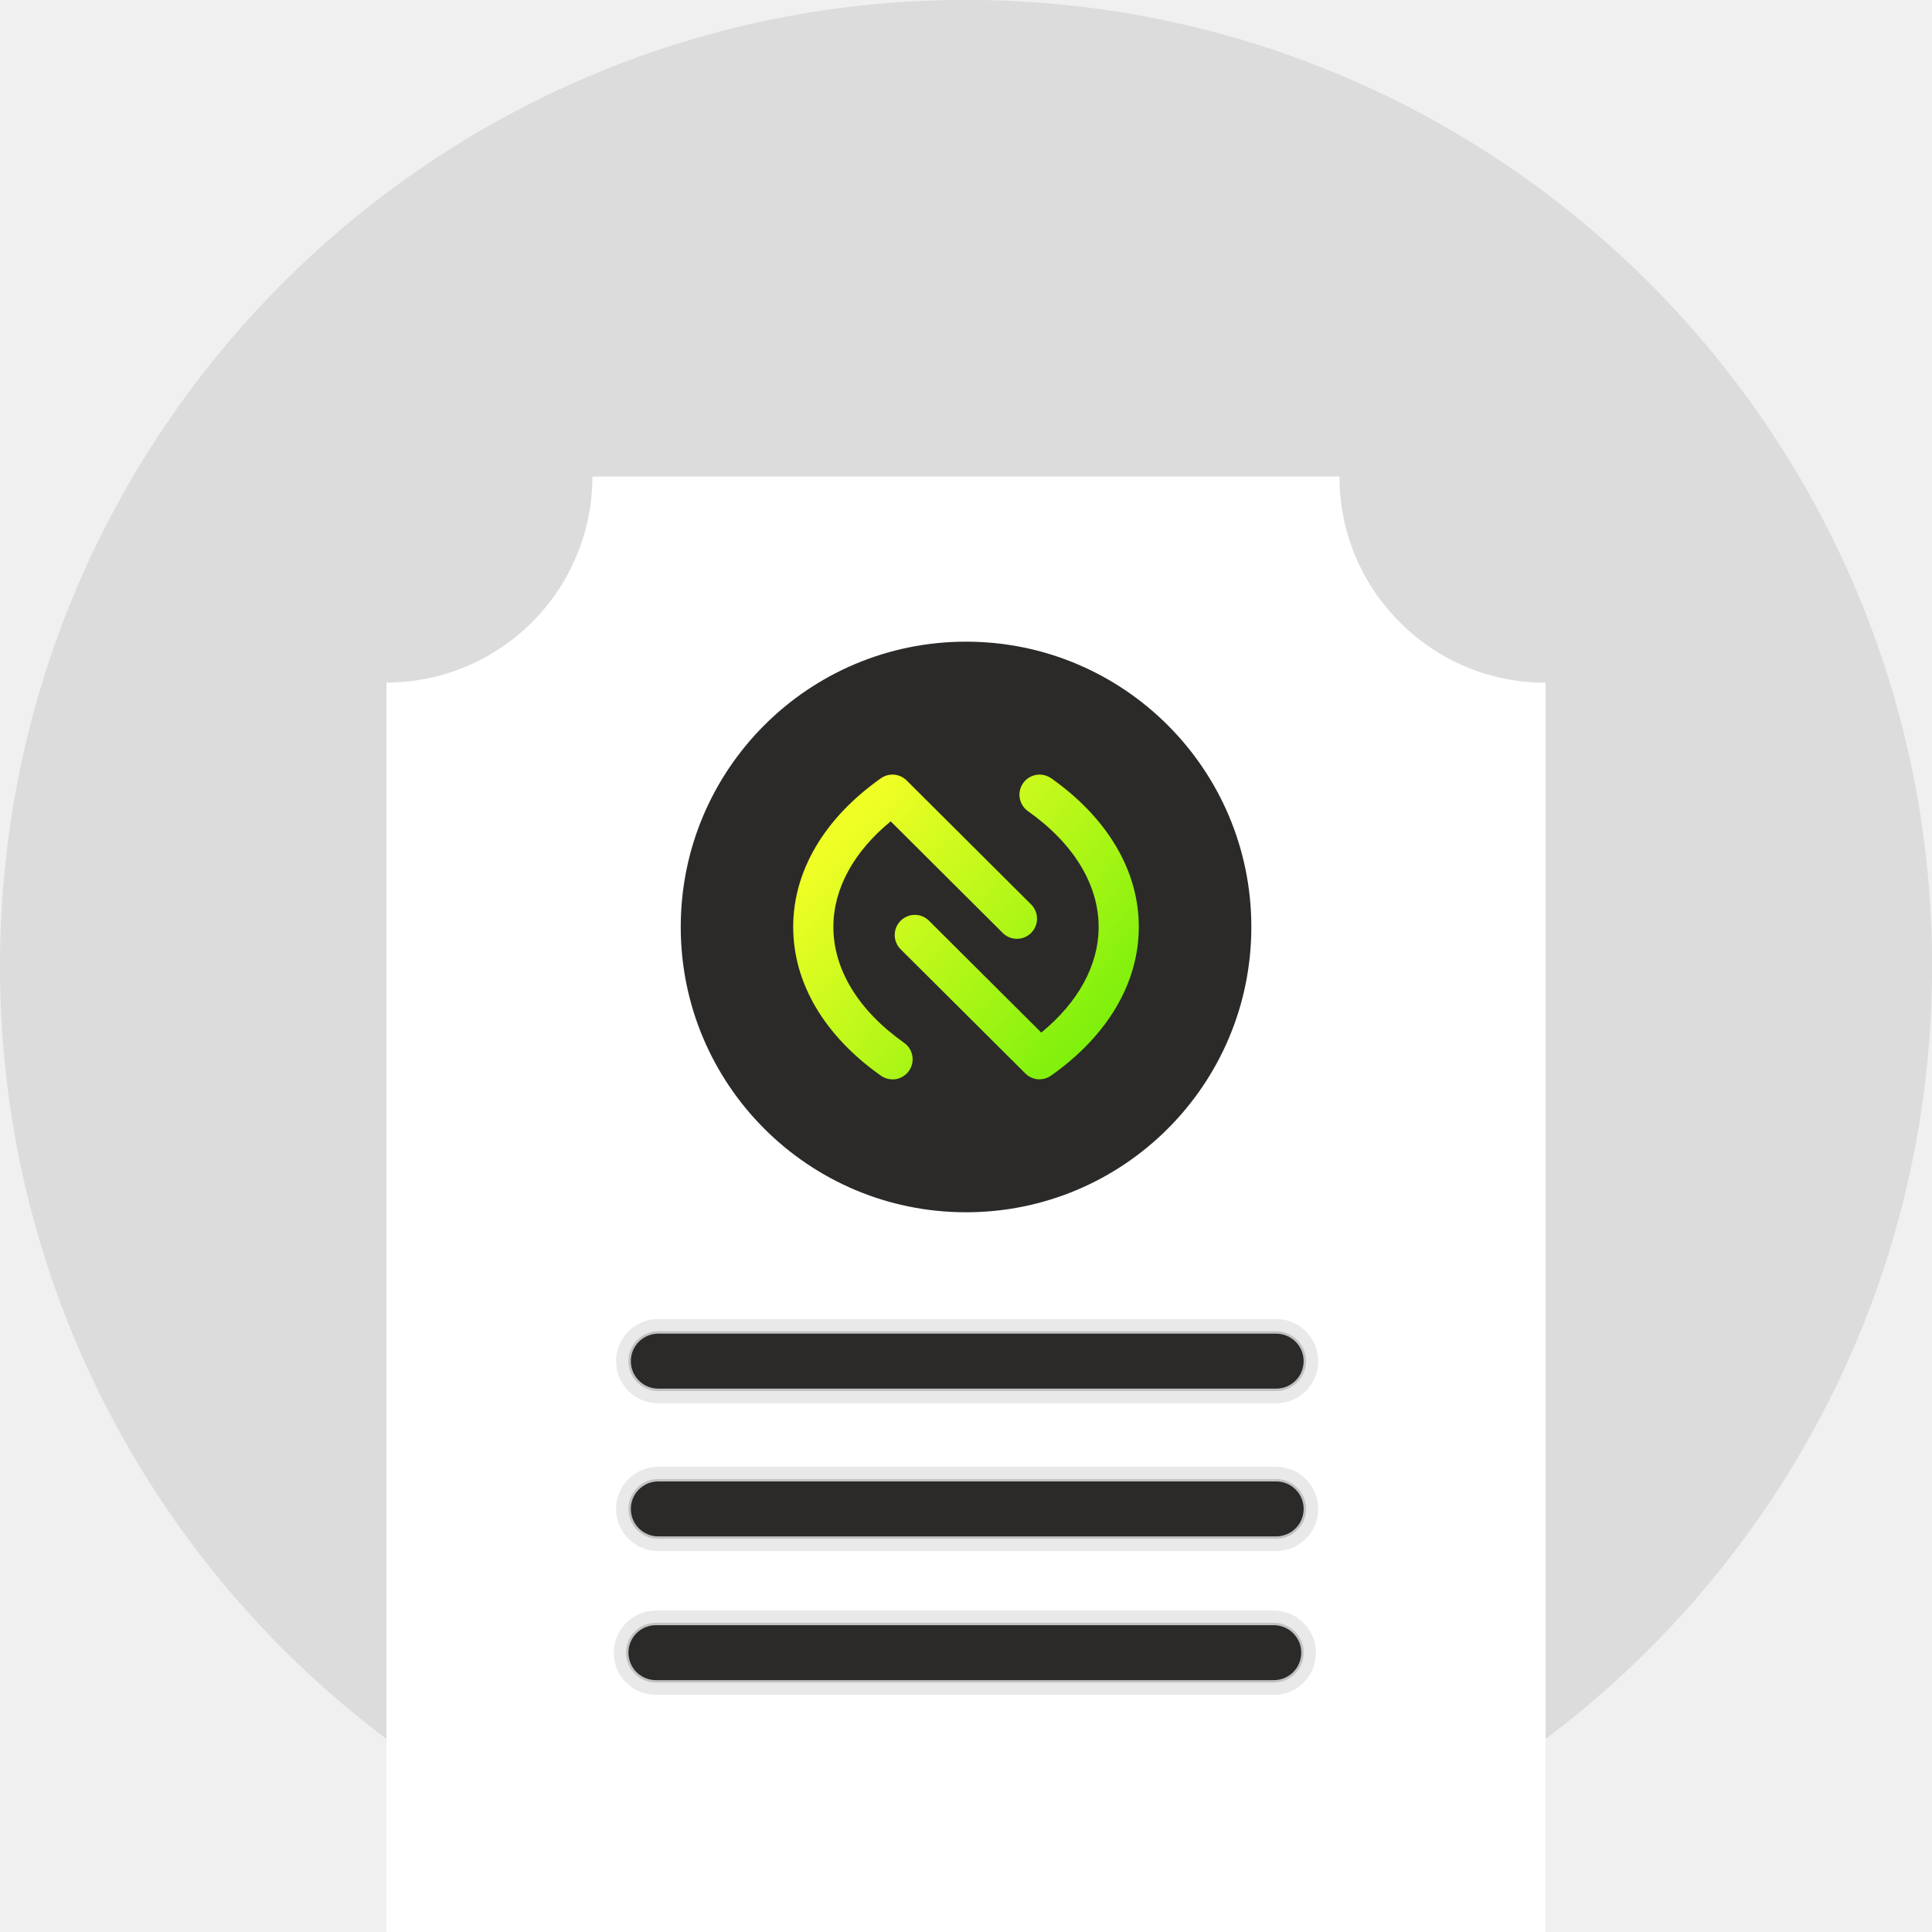
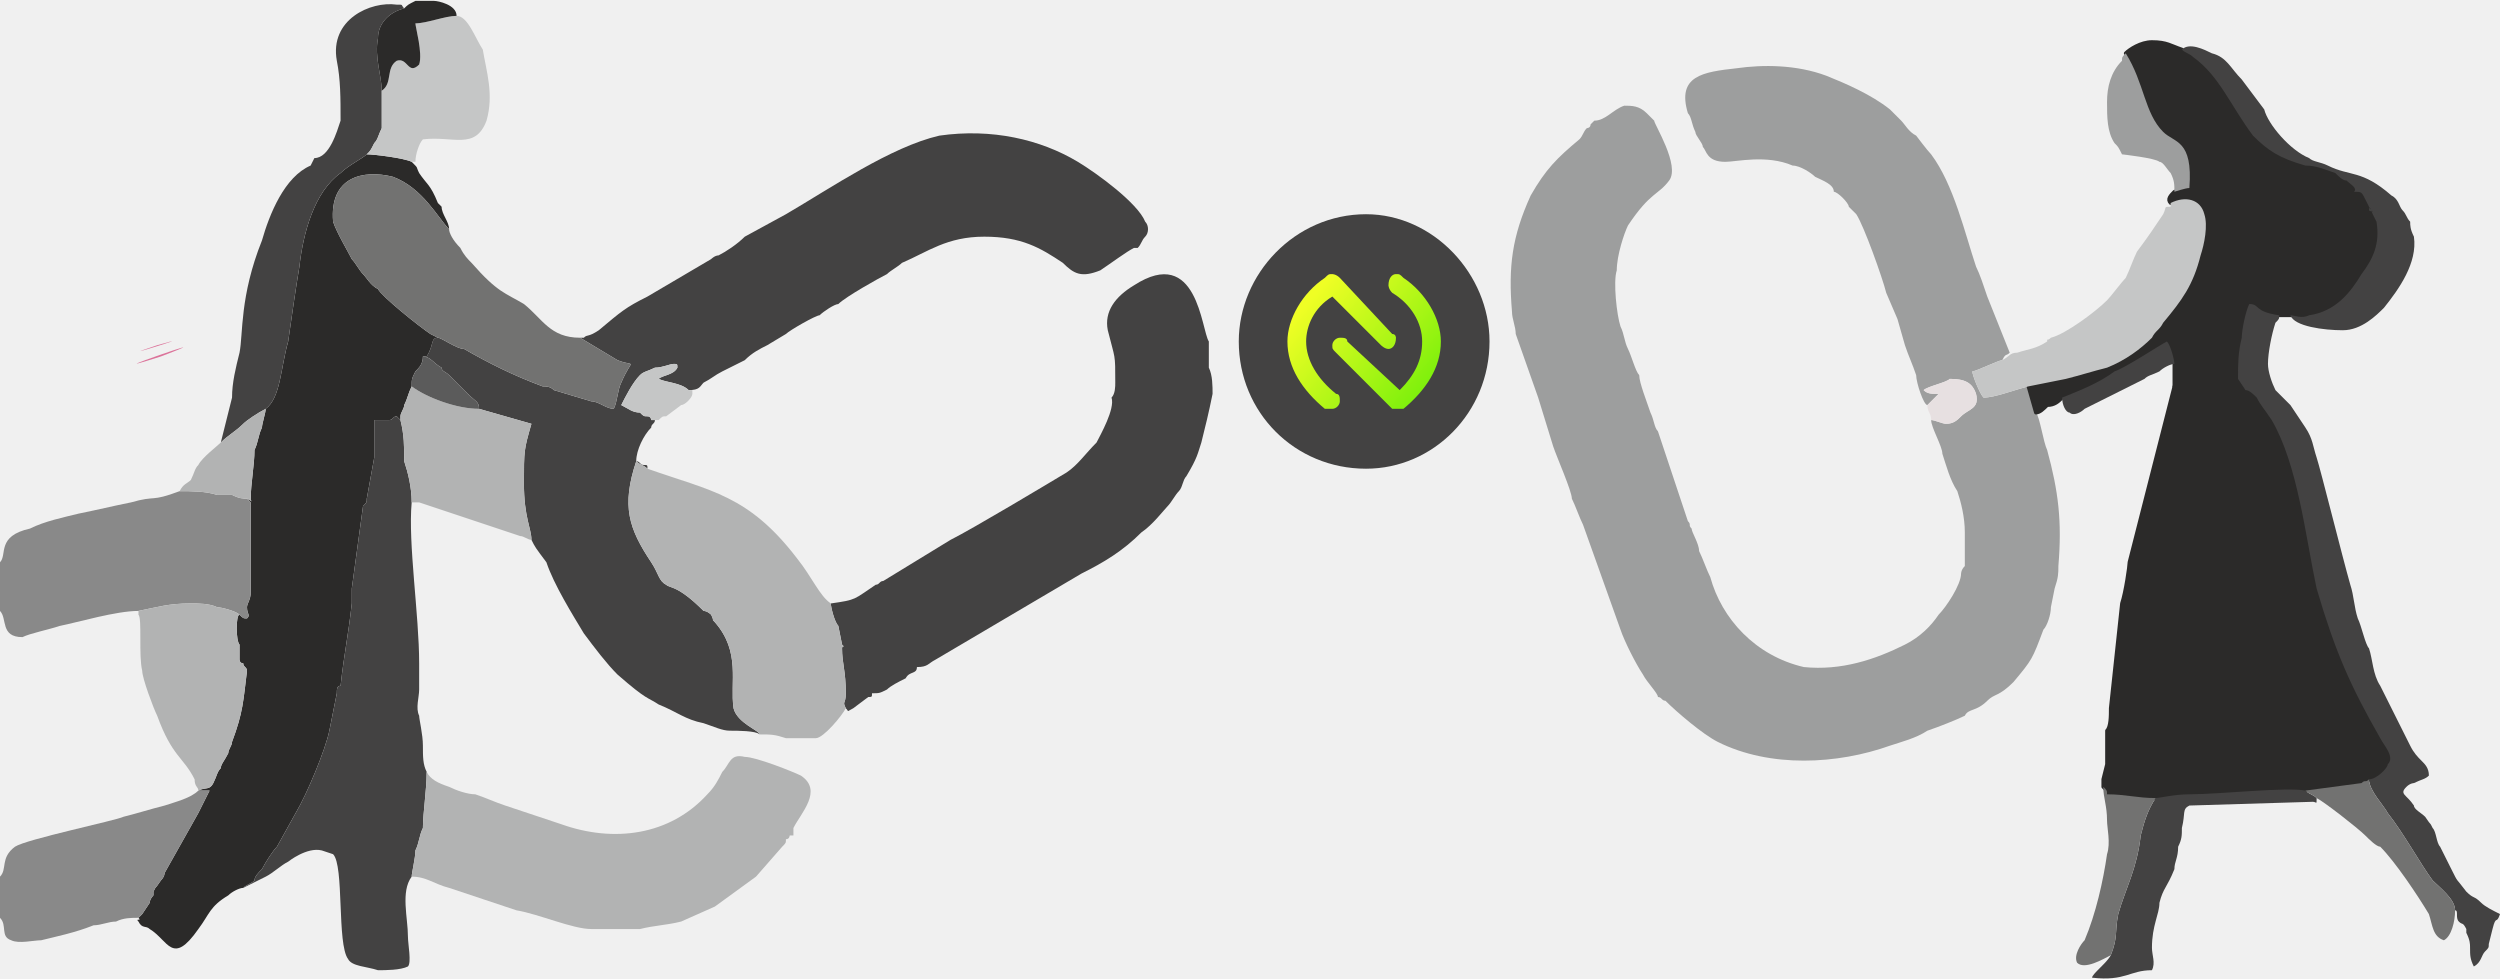
- <svg xmlns="http://www.w3.org/2000/svg" xmlns:xlink="http://www.w3.org/1999/xlink" xml:space="preserve" width="105.282mm" height="105.282mm" version="1.1" style="shape-rendering:geometricPrecision; text-rendering:geometricPrecision; image-rendering:optimizeQuality; fill-rule:evenodd; clip-rule:evenodd" viewBox="0 0 226.45 226.45">
+ <svg xmlns="http://www.w3.org/2000/svg" xmlns:xlink="http://www.w3.org/1999/xlink" xml:space="preserve" width="654px" height="256px" version="1.1" style="shape-rendering:geometricPrecision; text-rendering:geometricPrecision; image-rendering:optimizeQuality; fill-rule:evenodd; clip-rule:evenodd" viewBox="0 0 6.68 2.61">
  <defs>
    <style type="text/css">
   
-     .str0 {stroke:#2B2A29;stroke-width:0.57;stroke-miterlimit:22.926;stroke-opacity:0.2}
-     .fil3 {fill:none;fill-rule:nonzero}
-     .fil2 {fill:#2B2A29;fill-rule:nonzero}
-     .fil1 {fill:white;fill-rule:nonzero}
-     .fil0 {fill:#2B2A29;fill-rule:nonzero;fill-opacity:0.102}
-     .fil5 {fill:url(#id0);fill-rule:nonzero}
-     .fil4 {fill:url(#id1);fill-rule:nonzero}
+     .str0 {stroke:#2B2A29;stroke-width:0.01;stroke-linecap:round;stroke-linejoin:round;stroke-miterlimit:22.926}
+     .fil6 {fill:#C5C6C6}
+     .fil3 {fill:#B2B3B3}
+     .fil0 {fill:#9D9E9E}
+     .fil4 {fill:#898989}
+     .fil5 {fill:#727271}
+     .fil7 {fill:#5B5B5B}
+     .fil1 {fill:#434242}
+     .fil2 {fill:#2B2A29}
+     .fil9 {fill:#DB739A}
+     .fil8 {fill:#E7E0E1}
+     .fil10 {fill:#434242;fill-rule:nonzero}
+     .fil11 {fill:url(#id0);fill-rule:nonzero}
+     .fil12 {fill:url(#id1);fill-rule:nonzero}
   
  </style>
-     <linearGradient id="id0" gradientUnits="userSpaceOnUse" x1="98.18" y1="98.6" x2="129.23" y2="125.11">
+     <linearGradient id="id0" gradientUnits="userSpaceOnUse" x1="3.49" y1="0.81" x2="3.81" y2="1.08">
      <stop offset="0" style="stop-opacity:1; stop-color:#EFFE25" />
      <stop offset="1" style="stop-opacity:1; stop-color:#75EF0A" />
    </linearGradient>
-     <linearGradient id="id1" gradientUnits="userSpaceOnUse" xlink:href="#id0" x1="98.18" y1="98.6" x2="129.23" y2="125.11">
+     <linearGradient id="id1" gradientUnits="userSpaceOnUse" xlink:href="#id0" x1="3.49" y1="0.81" x2="3.81" y2="1.08">
  </linearGradient>
  </defs>
  <g id="Layer_x0020_1">
-     <path class="fil0" d="M113.23 226.45c62.53,0 113.23,-50.69 113.23,-113.23 0,-62.53 -50.69,-113.23 -113.23,-113.23 -62.53,0 -113.23,50.69 -113.23,113.23 0,62.53 50.69,113.23 113.23,113.23z" />
-     <path class="fil1" d="M181.16 226.45l-135.87 0 0 -146.44c6.4,-0.01 12.54,-2.55 17.07,-7.08 4.53,-4.53 7.08,-10.67 7.08,-17.07l87.56 0c-0.01,3.17 0.62,6.32 1.83,9.25 1.22,2.93 3,5.59 5.25,7.83 2.24,2.25 4.9,4.04 7.83,5.25 2.93,1.22 6.07,1.84 9.25,1.83l0 146.44z" />
-     <path class="fil2" d="M113.23 142.09c18.47,0 33.44,-14.97 33.44,-33.44 0,-18.47 -14.97,-33.44 -33.44,-33.44 -18.47,0 -33.44,14.97 -33.44,33.44 0,18.47 14.97,33.44 33.44,33.44z" />
-     <g id="_2206835367392">
-       <g>
-         <path class="fil0" d="M149.57 154.6l-72.42 0c-2.73,0 -4.94,2.21 -4.94,4.94 0,2.73 2.21,4.94 4.94,4.94l72.42 0c2.73,0 4.94,-2.21 4.94,-4.94 0,-2.73 -2.21,-4.94 -4.94,-4.94z" />
-         <g>
-           <path class="fil2" d="M77.16 156.32l72.42 0c1.78,0 3.22,1.44 3.22,3.22 0,1.78 -1.44,3.22 -3.22,3.22l-72.42 0c-1.78,0 -3.22,-1.44 -3.22,-3.22 0,-1.78 1.44,-3.22 3.22,-3.22z" />
-           <path id="_1" class="fil3 str0" d="M77.16 156.32l72.42 0c1.78,0 3.22,1.44 3.22,3.22 0,1.78 -1.44,3.22 -3.22,3.22l-72.42 0c-1.78,0 -3.22,-1.44 -3.22,-3.22 0,-1.78 1.44,-3.22 3.22,-3.22z" />
-         </g>
-       </g>
-       <g id="_2206835369600">
-         <path class="fil0" d="M149.57 171.92l-72.42 0c-2.73,0 -4.94,2.21 -4.94,4.94 0,2.73 2.21,4.94 4.94,4.94l72.42 0c2.73,0 4.94,-2.21 4.94,-4.94 0,-2.73 -2.21,-4.94 -4.94,-4.94z" />
-         <g>
-           <path class="fil2" d="M77.16 173.64l72.42 0c1.78,0 3.22,1.44 3.22,3.22 0,1.78 -1.44,3.22 -3.22,3.22l-72.42 0c-1.78,0 -3.22,-1.44 -3.22,-3.22 0,-1.78 1.44,-3.22 3.22,-3.22z" />
-           <path id="_1_0" class="fil3 str0" d="M77.16 173.64l72.42 0c1.78,0 3.22,1.44 3.22,3.22 0,1.78 -1.44,3.22 -3.22,3.22l-72.42 0c-1.78,0 -3.22,-1.44 -3.22,-3.22 0,-1.78 1.44,-3.22 3.22,-3.22z" />
-         </g>
-       </g>
-       <g>
-         <path class="fil0" d="M149.3 188.78l-72.42 0c-2.73,0 -4.94,2.21 -4.94,4.94 0,2.73 2.21,4.94 4.94,4.94l72.42 0c2.73,0 4.94,-2.21 4.94,-4.94 0,-2.73 -2.21,-4.94 -4.94,-4.94z" />
-         <g>
-           <path class="fil2" d="M76.88 190.49l72.42 0c1.78,0 3.22,1.44 3.22,3.22 0,1.78 -1.44,3.22 -3.22,3.22l-72.42 0c-1.78,0 -3.22,-1.44 -3.22,-3.22 0,-1.78 1.44,-3.22 3.22,-3.22z" />
-           <path id="_1_1" class="fil3 str0" d="M76.88 190.49l72.42 0c1.78,0 3.22,1.44 3.22,3.22 0,1.78 -1.44,3.22 -3.22,3.22l-72.42 0c-1.78,0 -3.22,-1.44 -3.22,-3.22 0,-1.78 1.44,-3.22 3.22,-3.22z" />
-         </g>
-       </g>
-     </g>
-     <g>
-       <path id="Path_7392" class="fil4" d="M121.84 126.51c-0,-0 -0,-0 -0,-0 -0.62,0 -1.22,-0.25 -1.66,-0.69l-14.62 -14.56c-0.44,-0.44 -0.69,-1.04 -0.69,-1.67 0,-1.3 1.06,-2.36 2.36,-2.36 0.62,0 1.22,0.25 1.66,0.69l13.16 13.11c4.35,-3.57 6.72,-7.91 6.72,-12.38 0,-4.98 -2.94,-9.8 -8.29,-13.58 -0.62,-0.44 -0.99,-1.16 -0.99,-1.92 0,-1.3 1.06,-2.36 2.36,-2.36 0.48,0 0.95,0.15 1.35,0.42 6.63,4.68 10.28,10.87 10.28,17.43 0,6.56 -3.65,12.75 -10.28,17.43 -0.4,0.28 -0.87,0.43 -1.36,0.43 -0,0 -0,0 -0,0m0 0l0 0 0 0z" data-name="Path 7392" />
-       <path id="Path_7393" class="fil5" d="M104.61 126.51c-0,-0 -0,-0 -0,-0 -0.49,0 -0.96,-0.15 -1.36,-0.43 -6.63,-4.68 -10.28,-10.87 -10.28,-17.43 0,-6.56 3.65,-12.75 10.28,-17.43 0.4,-0.28 0.87,-0.43 1.36,-0.43 0.62,0 1.22,0.25 1.66,0.69l14.62 14.56c0.43,0.44 0.66,1.03 0.66,1.64 0,1.3 -1.06,2.36 -2.36,2.36 -0.61,0 -1.2,-0.24 -1.63,-0.66l-13.16 -13.11c-4.35,3.57 -6.72,7.91 -6.72,12.38 0,4.98 2.94,9.8 8.29,13.58 0.63,0.44 1,1.16 1,1.93 0,1.3 -1.06,2.36 -2.36,2.36 -0,0 -0,0 -0,0m0 0l0 0 0 0z" data-name="Path 7393" />
+     <path class="fil0" d="M4.55 0.39c0.01,0.01 0.01,0.04 0.06,0.04 0.03,0 0.11,-0.02 0.18,0.01 0.02,0 0.05,0.02 0.06,0.03 0.02,0.01 0.05,0.02 0.05,0.04 0.01,0 0.04,0.03 0.04,0.04l0.02 0.02c0.02,0.03 0.07,0.17 0.08,0.21l0.03 0.07 0.02 0.07c0.01,0.03 0.02,0.05 0.03,0.08 0,0.02 0.02,0.08 0.03,0.08 0,0 0.03,-0.03 0.03,-0.03 -0.02,0 -0.03,0 -0.04,-0.01 0.01,-0.01 0.06,-0.02 0.07,-0.03 0.04,0 0.06,0.01 0.07,0.04 0.01,0.04 -0.02,0.04 -0.04,0.06 -0.01,0.01 -0.02,0.02 -0.04,0.02 -0.01,0 -0.03,-0.01 -0.04,-0.01 0,0.02 0.03,0.07 0.03,0.09 0.01,0.03 0.02,0.07 0.04,0.1 0.01,0.03 0.02,0.07 0.02,0.11 0,0.03 0,0.05 0,0.09 -0.01,0.01 -0.01,0.02 -0.01,0.02 0,0.03 -0.04,0.09 -0.06,0.11 -0.02,0.03 -0.05,0.06 -0.09,0.08 -0.08,0.04 -0.17,0.07 -0.27,0.06 -0.13,-0.03 -0.22,-0.13 -0.25,-0.24 -0.01,-0.02 -0.02,-0.05 -0.03,-0.07 0,-0.02 -0.02,-0.05 -0.02,-0.06 -0.01,-0.01 0,-0.01 -0.01,-0.02l-0.08 -0.24c-0.01,-0.01 -0.01,-0.03 -0.02,-0.05 -0.01,-0.03 -0.03,-0.08 -0.03,-0.1 -0.01,-0.01 -0.02,-0.05 -0.03,-0.07 -0.01,-0.02 -0.01,-0.04 -0.02,-0.06 -0.01,-0.03 -0.02,-0.12 -0.01,-0.15 0,-0.04 0.02,-0.1 0.03,-0.12 0.06,-0.09 0.08,-0.08 0.11,-0.12 0.03,-0.04 -0.04,-0.15 -0.04,-0.16l-0.02 -0.02c-0.02,-0.02 -0.04,-0.02 -0.06,-0.02 -0.03,0.01 -0.05,0.04 -0.08,0.04l-0.01 0.01c0,0.01 -0.01,0.01 -0.01,0.01 -0.01,0.01 -0.01,0.02 -0.02,0.03 -0.06,0.05 -0.09,0.08 -0.13,0.15 -0.05,0.11 -0.06,0.19 -0.05,0.31 0,0.02 0.01,0.04 0.01,0.06l0.06 0.17 0.04 0.13c0.01,0.03 0.05,0.12 0.05,0.14 0.01,0.02 0.02,0.05 0.03,0.07l0.1 0.28c0.01,0.03 0.04,0.09 0.06,0.12 0.01,0.02 0.04,0.05 0.04,0.06 0.01,0 0.01,0.01 0.02,0.01 0.03,0.03 0.1,0.09 0.14,0.11 0.14,0.07 0.32,0.06 0.46,0.01 0.03,-0.01 0.07,-0.02 0.1,-0.04 0.03,-0.01 0.08,-0.03 0.1,-0.04 0.01,-0.02 0.03,-0.01 0.06,-0.04 0.02,-0.02 0.03,-0.01 0.07,-0.05 0.05,-0.06 0.05,-0.06 0.08,-0.14 0.01,-0.01 0.02,-0.04 0.02,-0.06l0.01 -0.05c0.01,-0.03 0.01,-0.04 0.01,-0.06 0.01,-0.12 0,-0.2 -0.03,-0.31 -0.01,-0.02 -0.02,-0.09 -0.03,-0.1l-0.02 -0.07c-0.04,0.01 -0.09,0.03 -0.12,0.03 -0.01,-0.01 -0.03,-0.06 -0.03,-0.07 0.01,0 0.07,-0.03 0.08,-0.03 0.01,-0.02 0.01,-0.01 0.02,-0.02 -0.02,-0.05 -0.04,-0.1 -0.06,-0.15 -0.01,-0.03 -0.02,-0.06 -0.03,-0.08 -0.03,-0.09 -0.06,-0.22 -0.12,-0.3 -0.01,-0.01 -0.04,-0.05 -0.04,-0.05 -0.02,-0.01 -0.03,-0.03 -0.04,-0.04 -0.01,-0.01 -0.02,-0.02 -0.03,-0.03 -0.05,-0.04 -0.12,-0.07 -0.17,-0.09 -0.08,-0.03 -0.17,-0.03 -0.24,-0.02 -0.09,0.01 -0.16,0.02 -0.13,0.12 0.01,0.01 0.01,0.03 0.02,0.05 0,0.01 0.02,0.03 0.02,0.04z" />
+     <path class="fil1" d="M1.92 0.68c-0.01,0 -0.02,0.01 -0.02,0.01l-0.17 0.1c-0.06,0.03 -0.07,0.04 -0.13,0.09 -0.03,0.02 -0.03,0.01 -0.04,0.02l-0.01 0 0.1 0.06c0.05,0.02 0.04,-0.01 0.01,0.06 -0.01,0.02 -0.01,0.05 -0.02,0.07 -0.02,0 -0.04,-0.02 -0.06,-0.02l-0.1 -0.03c-0.01,-0.01 -0.02,-0.01 -0.03,-0.01 -0.08,-0.03 -0.14,-0.06 -0.21,-0.1 -0.02,0 -0.06,-0.03 -0.07,-0.03 -0.02,0 -0.01,0.02 -0.03,0.05 0,0 0,0 0,0l-0.01 0c0.02,0 0.03,0.02 0.05,0.03 0,0.01 0.01,0.01 0.02,0.02l0.05 0.05c0.02,0.02 0.03,0.02 0.03,0.04l0.14 0.04c-0.02,0.07 -0.02,0.07 -0.02,0.16 0,0.09 0.02,0.12 0.02,0.15 0.01,0.02 0.01,0.02 0.04,0.06 0.02,0.06 0.07,0.14 0.1,0.19 0.03,0.04 0.06,0.08 0.09,0.11 0.08,0.07 0.08,0.06 0.11,0.08 0.05,0.02 0.07,0.04 0.12,0.05 0.03,0.01 0.05,0.02 0.07,0.02 0.02,0 0.07,0 0.08,0.01 0,-0.01 -0.06,-0.03 -0.07,-0.07 -0.01,-0.07 0.02,-0.15 -0.05,-0.23 -0.01,-0.01 0,0 -0.01,-0.02 0,0 -0.01,-0.01 -0.02,-0.01 -0.07,-0.07 -0.09,-0.06 -0.1,-0.07 -0.02,-0.01 -0.02,-0.03 -0.04,-0.06 -0.06,-0.09 -0.08,-0.15 -0.04,-0.27 0.01,0.01 0.02,0.01 0.03,0.02 0,-0.01 0,-0.01 -0.01,-0.01 -0.01,0 -0.01,-0.01 -0.02,-0.01 0,-0.03 0.02,-0.07 0.04,-0.09 0,-0.01 0.01,-0.01 0.01,-0.02 0,0 0,0 0,0l-0.01 0c0,0 0,-0.01 -0.01,-0.01 -0.01,0 -0.01,0 -0.02,-0.01 -0.02,0 -0.03,-0.01 -0.05,-0.02 0.01,-0.02 0.03,-0.06 0.05,-0.08 0.01,-0.01 0.02,-0.01 0.04,-0.02 0.02,0 0.04,-0.01 0.05,-0.01 0.01,0 0.01,0 0.01,0.01 -0.01,0.02 -0.04,0.02 -0.05,0.03 0.02,0.01 0.06,0.01 0.08,0.03 0.03,0 0.03,-0.01 0.04,-0.02 0.02,-0.01 0.03,-0.02 0.05,-0.03 0.02,-0.01 0.04,-0.02 0.06,-0.03 0.02,-0.02 0.04,-0.03 0.06,-0.04l0.05 -0.03c0.01,-0.01 0.08,-0.05 0.09,-0.05 0.01,-0.01 0.04,-0.03 0.05,-0.03 0.02,-0.02 0.11,-0.07 0.13,-0.08 0.01,-0.01 0.03,-0.02 0.04,-0.03 0.07,-0.03 0.12,-0.07 0.22,-0.07 0.1,0 0.15,0.03 0.21,0.07 0.03,0.03 0.05,0.04 0.1,0.02 0.03,-0.02 0.07,-0.05 0.09,-0.06 0,0 0,0 0.01,0 0,0 0,0 0,0 0.01,-0.01 0.01,-0.02 0.02,-0.03 0.01,-0.01 0.01,-0.03 0,-0.04 -0.02,-0.05 -0.13,-0.13 -0.18,-0.16 -0.1,-0.06 -0.23,-0.09 -0.37,-0.07 -0.13,0.03 -0.29,0.14 -0.41,0.21l-0.11 0.06c-0.02,0.02 -0.05,0.04 -0.07,0.05z" />
+     <path class="fil2 str0" d="M5.81 1.03l-0.12 0.47c0,0.01 -0.01,0.08 -0.02,0.11 -0.01,0.09 -0.02,0.19 -0.03,0.28 0,0.02 0,0.05 -0.01,0.06 0,0.01 0,0.01 0,0.02 0,0.01 0,-0.01 0,0 0,0.01 0,0 0,0.01 0,0.02 0,0.04 0,0.06l-0.01 0.04 0 0.02c0.01,0.01 0.01,0.01 0.01,0.02 0.05,0 0.08,0.01 0.13,0.01 0.01,0 0.05,-0.01 0.09,-0.01 0.08,0 0.26,-0.02 0.31,-0.01l0.15 -0.02c0.01,-0.01 0.01,0 0.02,-0.01 0.02,0 0.05,-0.03 0.05,-0.04 0.02,-0.02 -0.01,-0.05 -0.02,-0.07 -0.08,-0.14 -0.12,-0.23 -0.17,-0.4 -0.03,-0.14 -0.05,-0.33 -0.12,-0.45 -0.02,-0.03 -0.03,-0.04 -0.04,-0.06 -0.01,-0.01 -0.02,-0.02 -0.03,-0.02l-0.02 -0.03c-0.01,-0.01 0.01,-0.01 -0.01,-0.01l-0.07 0c-0.02,0 -0.02,0.01 -0.04,0.01 -0.01,0 -0.03,0 -0.04,0 0,0 0,0.01 0,0.01l-0.01 0.01z" />
+     <path class="fil2" d="M0.71 1.09c0,0.01 -0.01,0.04 -0.01,0.05 -0.01,0.02 -0.01,0.04 -0.02,0.06 0,0.04 -0.01,0.09 -0.01,0.13 0,0.01 0.01,0.01 -0.01,0l0.01 0.01c0,0.03 0,0.06 0,0.09 0,0.01 0,0.02 0,0.03l0 0.12c0,0.02 -0.01,0.03 -0.01,0.04 0,0.02 0.01,0.02 0,0.03 -0.01,0 -0.01,0 -0.02,-0.01 -0.01,0 -0.01,0.07 0,0.08 0,0.01 0,0.01 0,0.01 0,0.01 0,0.02 0,0.03 0,0 0,0.01 0.01,0.01 0,0.01 0.01,0.01 0.01,0.02 -0.01,0.08 -0.01,0.11 -0.04,0.19 0,0.01 -0.01,0.02 -0.01,0.03 -0.01,0.02 -0.02,0.03 -0.02,0.04 -0.01,0.01 -0.01,0.02 -0.02,0.04 -0.01,0.02 -0.02,0.01 -0.04,0.02l0.03 0c-0.01,0.02 -0.02,0.04 -0.03,0.06l-0.09 0.16c0,0 0,0.01 -0.01,0.02 -0.02,0.03 -0.01,0.01 -0.02,0.03 0,0 0,0 0,0.01 0,0 -0.01,0.01 -0.01,0.02l-0.02 0.03c-0.01,0.01 -0.01,0.01 -0.01,0.01 0.01,0.01 -0.01,0 0,0.01 0.01,0.02 0.02,0.01 0.03,0.02 0.05,0.03 0.06,0.1 0.13,0 0.03,-0.04 0.03,-0.06 0.08,-0.09 0.01,-0.01 0.03,-0.02 0.04,-0.02 0.01,-0.01 0.02,-0.01 0.03,-0.02 0,-0.01 0.01,-0.02 0.02,-0.03 0.01,-0.02 0.03,-0.05 0.04,-0.06l0.05 -0.09c0.03,-0.05 0.08,-0.17 0.09,-0.22l0.02 -0.1c0,-0.01 0,-0.02 0.01,-0.02 0.01,-0.09 0.02,-0.13 0.03,-0.22 0,-0.02 0,-0.02 0,-0.04l0.03 -0.22c0.01,-0.01 0.01,-0.01 0.01,-0.02l0.02 -0.11 0 -0.1c0,0 0.03,0 0.04,0 0.01,0 0.01,-0.01 0.02,-0.01l0.01 0.01 0 -0.01c0,-0.01 0.01,-0.02 0.01,-0.03 0.01,-0.02 0.01,-0.03 0.02,-0.05 0,-0.02 0,-0.02 0.01,-0.04 0.01,-0.01 0.02,-0.02 0.02,-0.04l0.01 0c0,0 0,0 0,0 0.02,-0.03 0.01,-0.05 0.03,-0.05l-0.02 -0.01c-0.03,-0.02 -0.13,-0.1 -0.14,-0.12 -0.02,-0.01 -0.03,-0.03 -0.04,-0.04 -0.01,-0.01 -0.02,-0.03 -0.03,-0.04 -0.01,-0.02 -0.04,-0.07 -0.05,-0.1 -0.01,-0.12 0.08,-0.14 0.16,-0.12 0.08,0.03 0.12,0.11 0.15,0.14 0,-0.02 -0.02,-0.04 -0.02,-0.06 0,0 0,0 0,0l-0.01 -0.01c-0.02,-0.05 -0.03,-0.05 -0.05,-0.08 -0.01,-0.02 0,-0.01 -0.02,-0.03 -0.02,-0.01 -0.1,-0.02 -0.12,-0.02 -0.01,0.01 -0.05,0.03 -0.07,0.05 -0.07,0.05 -0.1,0.16 -0.11,0.25 -0.01,0.06 -0.02,0.13 -0.03,0.2 -0.02,0.07 -0.02,0.15 -0.06,0.18z" />
+     <path class="fil1" d="M2.97 1.06c0.01,0.03 -0.03,0.1 -0.04,0.12 -0.03,0.03 -0.05,0.06 -0.08,0.08 -0.05,0.03 -0.25,0.15 -0.31,0.18l-0.18 0.11c-0.01,0 -0.01,0.01 -0.02,0.01 -0.06,0.04 -0.05,0.04 -0.12,0.05 0,0.01 0.01,0.05 0.02,0.06l0.01 0.05c0.01,0.01 0,0 0,0.01 0,0.04 0.01,0.06 0.01,0.12 0,0.03 -0.01,0.02 0,0.04 0.01,0.01 0,0.01 0.02,0l0.04 -0.03c0.01,0 0.01,0 0.01,-0.01 0,0 0,0 0,0 0.02,0 0.02,0 0.04,-0.01 0.01,-0.01 0.03,-0.02 0.05,-0.03 0.01,-0.02 0.03,-0.01 0.03,-0.03 0.03,0 0.03,-0.01 0.05,-0.02l0.39 -0.23c0.06,-0.03 0.11,-0.06 0.16,-0.11 0.03,-0.02 0.06,-0.06 0.07,-0.07 0.01,-0.01 0.02,-0.03 0.03,-0.04 0.01,-0.01 0.01,-0.03 0.02,-0.04 0.03,-0.05 0.03,-0.06 0.04,-0.09 0.01,-0.04 0.02,-0.08 0.03,-0.13 0,-0.02 0,-0.05 -0.01,-0.07 0,-0.02 0,-0.05 0,-0.07 -0.02,-0.03 -0.03,-0.26 -0.2,-0.15 -0.05,0.03 -0.08,0.07 -0.07,0.12 0.02,0.08 0.02,0.06 0.02,0.14 0,0.01 0,0.03 -0.01,0.04z" />
+     <path class="fil2 str0" d="M5.68 0.14c0.05,0.08 0.05,0.16 0.1,0.21 0.03,0.03 0.08,0.02 0.07,0.15 -0.01,0 -0.04,0.01 -0.04,0.01 -0.01,0.01 -0.02,0.02 -0.01,0.03 0.04,-0.02 0.08,-0.01 0.09,0.03 0.01,0.03 0,0.08 -0.01,0.11 -0.02,0.08 -0.05,0.12 -0.1,0.18 -0.01,0.02 -0.02,0.02 -0.03,0.04 -0.03,0.03 -0.07,0.06 -0.12,0.08 -0.04,0.01 -0.07,0.02 -0.11,0.03l-0.1 0.02 0.02 0.07c0.01,0 0.02,-0.01 0.03,-0.02 0.02,0 0.03,-0.01 0.04,-0.02 0.05,-0.02 0.1,-0.04 0.14,-0.07 0.03,-0.01 0.12,-0.07 0.14,-0.08 0.01,0.01 0.02,0.05 0.02,0.06 0,0.02 0,0.04 0,0.06l0.01 -0.01c0,0 0,-0.01 0,-0.01 0.01,0 0.03,0 0.04,0 0.02,0 0.02,-0.01 0.04,-0.01l0.07 0c0.02,0 0,0 0.01,0.01 0,-0.04 0,-0.07 0.01,-0.11 0,-0.02 0.01,-0.07 0.02,-0.09 0.03,0 0.01,0.02 0.08,0.03l0.08 0c0.07,-0.01 0.11,-0.06 0.14,-0.11 0.03,-0.04 0.05,-0.08 0.04,-0.14 0,0 -0.01,-0.02 -0.01,-0.02 -0.01,-0.02 0.01,0 -0.01,-0.01 0,-0.02 0.01,0.01 0,-0.01 0,0 -0.01,-0.02 -0.01,-0.02 -0.01,-0.02 -0.01,-0.02 -0.03,-0.02 0.01,-0.01 -0.01,-0.02 -0.02,-0.03 -0.01,0 -0.02,-0.01 -0.03,-0.02 -0.03,-0.01 -0.05,-0.02 -0.08,-0.02 -0.07,-0.02 -0.1,-0.04 -0.14,-0.08 -0.06,-0.08 -0.09,-0.16 -0.16,-0.21 -0.01,-0.01 -0.02,-0.01 -0.03,-0.02 -0.03,-0.01 -0.04,-0.02 -0.08,-0.02 -0.03,0 -0.06,0.02 -0.07,0.03z" />
+     <path class="fil1" d="M0.65 2.37c0.02,-0.01 0.04,-0.02 0.06,-0.03 0.02,-0.01 0.04,-0.03 0.06,-0.04 0,0 0.05,-0.04 0.09,-0.03l0.03 0.01c0.03,0.03 0.01,0.24 0.04,0.28 0.01,0.02 0.05,0.02 0.08,0.03 0.02,0 0.06,0 0.08,-0.01 0.01,-0.01 0,-0.06 0,-0.08 0,-0.05 -0.02,-0.12 0.01,-0.16 0,-0.01 0.01,-0.05 0.01,-0.07 0.01,-0.02 0.01,-0.04 0.02,-0.06 0,-0.04 0.01,-0.1 0.01,-0.15 -0.01,-0.02 -0.01,-0.04 -0.01,-0.07 0,-0.03 -0.01,-0.07 -0.01,-0.08 -0.01,-0.02 0,-0.05 0,-0.07 0,-0.03 0,-0.05 0,-0.07 0,-0.13 -0.03,-0.32 -0.02,-0.43l0.02 0c-0.01,0 -0.01,0 -0.02,0 0,-0.04 -0.01,-0.08 -0.02,-0.11 0,-0.04 0,-0.07 -0.01,-0.11l-0.01 -0.01c-0.01,0 -0.01,0.01 -0.02,0.01 -0.01,0 -0.04,0 -0.04,0l0 0.1 -0.02 0.11c0,0.01 0,0.01 -0.01,0.02l-0.03 0.22c0,0.02 0,0.02 0,0.04 -0.01,0.09 -0.02,0.13 -0.03,0.22 -0.01,0 -0.01,0.01 -0.01,0.02l-0.02 0.1c-0.01,0.05 -0.06,0.17 -0.09,0.22l-0.05 0.09c-0.01,0.01 -0.03,0.04 -0.04,0.06 -0.01,0.01 -0.02,0.02 -0.02,0.03 -0.01,0.01 -0.02,0.01 -0.03,0.02z" />
+     <path class="fil3" d="M1.14 2.06c0,0.05 -0.01,0.11 -0.01,0.15 -0.01,0.02 -0.01,0.04 -0.02,0.06 0,0.02 -0.01,0.06 -0.01,0.07 0.04,0 0.06,0.02 0.1,0.03 0.03,0.01 0.06,0.02 0.09,0.03 0.03,0.01 0.06,0.02 0.09,0.03 0.06,0.01 0.15,0.05 0.2,0.05 0.04,0 0.1,0 0.13,0 0.04,-0.01 0.07,-0.01 0.11,-0.02l0.09 -0.04c0,0 0,0 0,0l0.11 -0.08 0.07 -0.08c0.01,-0.01 0.01,-0.01 0.01,-0.02 0.01,0 0.01,-0.01 0.01,-0.01l0.01 0c0,-0.01 0,0 0,-0.01 0,-0.01 0,0 0,-0.01 0.02,-0.04 0.08,-0.1 0.02,-0.14 -0.02,-0.01 -0.12,-0.05 -0.15,-0.05 -0.04,-0.01 -0.04,0.02 -0.06,0.04 -0.01,0.02 -0.02,0.04 -0.04,0.06 -0.1,0.11 -0.25,0.13 -0.39,0.08l-0.15 -0.05c-0.03,-0.01 -0.05,-0.02 -0.08,-0.03 -0.02,0 -0.05,-0.01 -0.07,-0.02 -0.03,-0.01 -0.05,-0.02 -0.06,-0.04z" />
+     <path class="fil3" d="M2.03 1.96c0.03,0 0.04,0 0.07,0.01 0.01,0 0.07,0 0.08,0 0.02,0 0.07,-0.06 0.08,-0.08 -0.01,-0.02 0,-0.01 0,-0.04 0,-0.06 -0.01,-0.08 -0.01,-0.12 0,-0.01 0.01,0 0,-0.01l-0.01 -0.05c-0.01,-0.01 -0.02,-0.05 -0.02,-0.06 -0.03,-0.02 -0.05,-0.07 -0.09,-0.12 -0.13,-0.17 -0.23,-0.18 -0.4,-0.24 -0.01,-0.01 -0.02,-0.01 -0.03,-0.02 -0.04,0.12 -0.02,0.18 0.04,0.27 0.02,0.03 0.02,0.05 0.04,0.06 0.01,0.01 0.03,0 0.1,0.07 0.01,0 0.02,0.01 0.02,0.01 0.01,0.02 0,0.01 0.01,0.02 0.07,0.08 0.04,0.16 0.05,0.23 0.01,0.04 0.07,0.06 0.07,0.07z" />
+     <path class="fil4" d="M0 1.5l0 0.13c0.02,0.02 0,0.07 0.06,0.07 0.02,-0.01 0.07,-0.02 0.1,-0.03 0.05,-0.01 0.15,-0.04 0.21,-0.04 0,0 0,0 0,0.01l0 -0.01c0.05,-0.01 0.08,-0.02 0.14,-0.02 0.02,0 0.05,0 0.07,0.01 0.01,0 0.05,0.01 0.06,0.02 0.01,0.01 0.01,0.01 0.02,0.01 0.01,-0.01 0,-0.01 0,-0.03 0,-0.01 0.01,-0.02 0.01,-0.04l0 -0.12c0,-0.01 0,-0.02 0,-0.03 0,-0.03 0,-0.06 0,-0.09l-0.01 -0.01c-0.01,0 -0.02,0 -0.04,-0.01 -0.01,0 -0.03,0 -0.04,0 -0.03,-0.01 -0.07,-0.01 -0.1,-0.01 -0.08,0.03 -0.06,0.01 -0.13,0.03 -0.05,0.01 -0.09,0.02 -0.14,0.03 -0.04,0.01 -0.09,0.02 -0.13,0.04 -0.09,0.02 -0.06,0.07 -0.08,0.09z" />
+     <path class="fil5" d="M1.17 0.9c0.01,0 0.05,0.03 0.07,0.03 0.07,0.04 0.13,0.07 0.21,0.1 0.01,0 0.02,0 0.03,0.01l0.1 0.03c0.02,0 0.04,0.02 0.06,0.02 0.01,-0.02 0.01,-0.05 0.02,-0.07 0.03,-0.07 0.04,-0.04 -0.01,-0.06l-0.1 -0.06c-0.08,0 -0.1,-0.05 -0.15,-0.09 -0.05,-0.03 -0.07,-0.03 -0.14,-0.11 -0.01,-0.01 -0.02,-0.02 -0.03,-0.04 -0.02,-0.02 -0.03,-0.04 -0.03,-0.05 -0.03,-0.03 -0.07,-0.11 -0.15,-0.14 -0.08,-0.02 -0.17,0 -0.16,0.12 0.01,0.03 0.04,0.08 0.05,0.1 0.01,0.01 0.02,0.03 0.03,0.04 0.01,0.01 0.02,0.03 0.04,0.04 0.01,0.02 0.11,0.1 0.14,0.12l0.02 0.01z" />
+     <path class="fil1" d="M5.98 1.01l0.02 0.03c0.01,0 0.02,0.01 0.03,0.02 0.01,0.02 0.02,0.03 0.04,0.06 0.07,0.12 0.09,0.31 0.12,0.45 0.05,0.17 0.09,0.26 0.17,0.4 0.01,0.02 0.04,0.05 0.02,0.07 0,0.01 -0.03,0.04 -0.05,0.04 0,0.03 0.04,0.07 0.05,0.09 0.04,0.05 0.09,0.14 0.12,0.18 0.02,0.02 0.06,0.05 0.06,0.08 0.01,0 0,0.02 0.01,0.03 0.01,0.01 0.01,0 0.02,0.02 0,0.01 0,0.01 0,0.01 0.01,0.02 0.01,0.03 0.01,0.04 0,0.02 0,0.03 0.01,0.05 0.02,-0.01 0.02,-0.03 0.03,-0.04 0.01,-0.01 0.01,-0.01 0.01,-0.02l0.01 -0.04c0.01,-0.04 0.01,-0.01 0.02,-0.04 -0.02,-0.01 -0.04,-0.02 -0.05,-0.03 -0.02,-0.02 -0.02,-0.01 -0.04,-0.03 -0.03,-0.04 -0.02,-0.02 -0.04,-0.06l-0.03 -0.06c-0.01,-0.01 -0.01,-0.04 -0.02,-0.05l0 0c-0.01,-0.02 0,0 -0.02,-0.03 -0.01,-0.01 -0.03,-0.02 -0.03,-0.03 -0.02,-0.03 -0.04,-0.03 -0.02,-0.05 0,0 0,0 0,0 0.01,-0.01 0.02,-0.01 0.02,-0.01 0.02,-0.01 0.03,-0.01 0.04,-0.02 0,-0.02 -0.01,-0.03 -0.02,-0.04 -0.01,-0.01 -0.02,-0.02 -0.03,-0.04l-0.08 -0.16c-0.02,-0.03 -0.02,-0.07 -0.03,-0.1 -0.01,-0.01 -0.02,-0.06 -0.03,-0.08 -0.01,-0.03 -0.01,-0.06 -0.02,-0.09 -0.02,-0.07 -0.08,-0.31 -0.09,-0.34 -0.01,-0.03 -0.01,-0.05 -0.03,-0.08l-0.04 -0.06c-0.01,-0.01 -0.03,-0.03 -0.04,-0.04 -0.01,-0.02 -0.02,-0.05 -0.02,-0.07 0,-0.03 0.01,-0.08 0.02,-0.11 0.01,-0.01 0.01,-0.01 0.01,-0.02 -0.07,-0.01 -0.05,-0.03 -0.08,-0.03 -0.01,0.02 -0.02,0.07 -0.02,0.09 -0.01,0.04 -0.01,0.07 -0.01,0.11z" />
+     <path class="fil1" d="M0.84 0.42l-0.01 0.02c-0.07,0.03 -0.11,0.13 -0.13,0.2 -0.06,0.15 -0.05,0.25 -0.06,0.3 -0.01,0.04 -0.02,0.08 -0.02,0.12 -0.01,0.04 -0.02,0.08 -0.03,0.12 0.02,-0.02 0.04,-0.03 0.06,-0.05 0.01,-0.01 0.04,-0.03 0.06,-0.04 0.04,-0.03 0.04,-0.11 0.06,-0.18 0.01,-0.07 0.02,-0.14 0.03,-0.2 0.01,-0.09 0.04,-0.2 0.11,-0.25 0.02,-0.02 0.06,-0.04 0.07,-0.05 0.01,-0.01 0.01,-0.01 0.02,-0.03 0.01,-0.01 0.01,-0.02 0.02,-0.04 0,-0.03 0,-0.06 0,-0.1 0,-0.04 -0.02,-0.09 -0.01,-0.14 0,-0.04 0.03,-0.07 0.07,-0.08 -0.01,-0.01 0,-0.01 -0.02,-0.01 -0.07,-0.01 -0.18,0.04 -0.16,0.15 0.01,0.05 0.01,0.1 0.01,0.16 -0.01,0.03 -0.03,0.1 -0.07,0.1z" />
+     <path class="fil4" d="M0.53 2.11l0 0c-0.02,0.02 -0.06,0.03 -0.09,0.04 -0.04,0.01 -0.07,0.02 -0.11,0.03 -0.02,0.01 -0.26,0.06 -0.29,0.08 -0.04,0.03 -0.02,0.06 -0.04,0.08l0 0.11c0.02,0.02 0,0.05 0.03,0.06 0.02,0.01 0.06,0 0.08,0 0.04,-0.01 0.09,-0.02 0.14,-0.04 0.02,0 0.04,-0.01 0.06,-0.01 0.02,-0.01 0.04,-0.01 0.06,-0.01 0,0 0,0 0.01,-0.01l0.02 -0.03c0,-0.01 0.01,-0.02 0.01,-0.02 0,-0.01 0,-0.01 0,-0.01 0.01,-0.02 0,0 0.02,-0.03 0.01,-0.01 0.01,-0.02 0.01,-0.02l0.09 -0.16c0.01,-0.02 0.02,-0.04 0.03,-0.06l-0.03 0z" />
+     <path class="fil3" d="M0.37 1.64l0 0c0.01,0.01 0,0.11 0.01,0.15 0,0.02 0.03,0.1 0.04,0.12 0.04,0.11 0.07,0.11 0.1,0.17 0,0.02 0.01,0.02 0.01,0.03l0 0c0.02,-0.01 0.03,0 0.04,-0.02 0.01,-0.02 0.01,-0.03 0.02,-0.04 0,-0.01 0.01,-0.02 0.02,-0.04 0,-0.01 0.01,-0.02 0.01,-0.03 0.03,-0.08 0.03,-0.11 0.04,-0.19 0,-0.01 -0.01,-0.01 -0.01,-0.02 -0.01,0 -0.01,-0.01 -0.01,-0.01 0,-0.01 0,-0.02 0,-0.03 0,0 0,0 0,-0.01 -0.01,-0.01 -0.01,-0.08 0,-0.08 -0.01,-0.01 -0.05,-0.02 -0.06,-0.02 -0.02,-0.01 -0.05,-0.01 -0.07,-0.01 -0.06,0 -0.09,0.01 -0.14,0.02l0 0.01z" />
+     <path class="fil6" d="M5.8 0.54l0 0.01c-0.02,0 -0.01,0 -0.02,0.02 -0.02,0.03 -0.04,0.06 -0.07,0.1 -0.01,0.02 -0.02,0.05 -0.03,0.07 -0.01,0.01 -0.04,0.05 -0.05,0.06 -0.03,0.03 -0.11,0.09 -0.15,0.1 -0.01,0.01 -0.01,0 -0.01,0.01 -0.03,0.02 -0.05,0.02 -0.08,0.03 -0.02,0 -0.02,0.01 -0.04,0.02 -0.01,0 -0.07,0.03 -0.08,0.03 0,0.01 0.02,0.06 0.03,0.07 0.03,0 0.08,-0.02 0.12,-0.03l0.1 -0.02c0.04,-0.01 0.07,-0.02 0.11,-0.03 0.05,-0.02 0.09,-0.05 0.12,-0.08 0.01,-0.02 0.02,-0.02 0.03,-0.04 0.05,-0.06 0.08,-0.1 0.1,-0.18 0.01,-0.03 0.02,-0.08 0.01,-0.11 -0.01,-0.04 -0.05,-0.05 -0.09,-0.03z" />
+     <path class="fil3" d="M1.07 1.12c0.01,0.04 0.01,0.07 0.01,0.11 0.01,0.03 0.02,0.07 0.02,0.11 0.01,0 0.01,0 0.02,0l0.27 0.09c0.01,0 0.02,0.01 0.03,0.01 0,-0.03 -0.02,-0.06 -0.02,-0.15 0,-0.09 0,-0.09 0.02,-0.16l-0.14 -0.04c-0.06,0 -0.14,-0.03 -0.18,-0.06 -0.01,0.02 -0.01,0.03 -0.02,0.05 0,0.01 -0.01,0.02 -0.01,0.03l0 0.01z" />
+     <path class="fil6" d="M1.02 0.24c0,0.04 0,0.07 0,0.1 -0.01,0.02 -0.01,0.03 -0.02,0.04 -0.01,0.02 -0.01,0.02 -0.02,0.03 0.02,0 0.1,0.01 0.12,0.02l0.01 0c0,-0.02 0.01,-0.05 0.02,-0.06 0.08,-0.01 0.14,0.03 0.17,-0.05 0.02,-0.07 0,-0.13 -0.01,-0.19 -0.02,-0.03 -0.04,-0.09 -0.07,-0.09 -0.03,0 -0.08,0.02 -0.11,0.02 0,0.01 0.02,0.08 0.01,0.11 -0.03,0.03 -0.03,-0.02 -0.06,-0.01 -0.03,0.02 -0.01,0.06 -0.04,0.08z" />
+     <path class="fil1" d="M5.83 0.13c0.01,0.01 0.02,0.01 0.03,0.02 0.07,0.05 0.1,0.13 0.16,0.21 0.04,0.04 0.07,0.06 0.14,0.08 0.03,0 0.05,0.01 0.08,0.02 0.01,0.01 0.02,0.02 0.03,0.02 0.01,0.01 0.03,0.02 0.02,0.03 0.02,0 0.02,0 0.03,0.02 0,0 0.01,0.02 0.01,0.02 0.01,0.02 0,-0.01 0,0.01 0.02,0.01 0,-0.01 0.01,0.01 0,0 0.01,0.02 0.01,0.02 0.01,0.06 -0.01,0.1 -0.04,0.14 -0.03,0.05 -0.07,0.1 -0.14,0.11 -0.02,0.01 -0.04,0 -0.05,0 0.01,0.03 0.09,0.04 0.14,0.04 0.05,0 0.09,-0.04 0.11,-0.06 0.04,-0.05 0.09,-0.12 0.08,-0.19 -0.01,-0.02 -0.01,-0.03 -0.01,-0.04 -0.01,-0.01 -0.01,-0.02 -0.02,-0.03 -0.01,-0.01 -0.01,-0.03 -0.03,-0.04 -0.08,-0.07 -0.11,-0.05 -0.17,-0.08 -0.02,-0.01 -0.04,-0.01 -0.05,-0.02 -0.05,-0.02 -0.11,-0.09 -0.12,-0.13 0,0 0,0 0,0l-0.06 -0.08c-0.03,-0.03 -0.04,-0.06 -0.08,-0.07 -0.02,-0.01 -0.06,-0.03 -0.08,-0.01z" />
+     <path class="fil1" d="M5.76 2.13c-0.02,0.03 -0.03,0.06 -0.04,0.1 -0.01,0.09 -0.04,0.14 -0.06,0.21 -0.01,0.05 0,0.06 -0.02,0.11 -0.01,0.02 -0.05,0.05 -0.05,0.06 0.09,0.01 0.1,-0.02 0.16,-0.02 0.01,-0.02 0,-0.04 0,-0.06 0,-0.06 0.02,-0.09 0.02,-0.12 0.01,-0.04 0.02,-0.04 0.04,-0.09 0,-0.02 0.01,-0.03 0.01,-0.06 0.01,-0.02 0.01,-0.03 0.01,-0.05 0.01,-0.04 0,-0.05 0.02,-0.06l0 0 0.33 -0.01c0.01,0 0.01,0.01 0.01,-0.01 -0.01,-0.01 -0.02,-0.01 -0.03,-0.02 -0.05,-0.01 -0.23,0.01 -0.31,0.01 -0.04,0 -0.08,0.01 -0.09,0.01z" />
+     <path class="fil5" d="M6.16 2.11c0.01,0.01 0.02,0.01 0.03,0.02 0.02,0.01 0.11,0.08 0.13,0.1 0.01,0.01 0.03,0.03 0.04,0.03 0.04,0.04 0.1,0.13 0.13,0.18 0.01,0.03 0.01,0.06 0.04,0.07 0.02,-0.01 0.03,-0.05 0.03,-0.08 0,-0.03 -0.04,-0.06 -0.06,-0.08 -0.03,-0.04 -0.08,-0.13 -0.12,-0.18 -0.01,-0.02 -0.05,-0.06 -0.05,-0.09 -0.01,0.01 -0.01,0 -0.02,0.01l-0.15 0.02z" />
+     <path class="fil5" d="M5.63 2.28c-0.01,0.07 -0.03,0.16 -0.06,0.23 -0.01,0.01 -0.03,0.04 -0.02,0.06 0.02,0.02 0.07,-0.01 0.09,-0.02 0.02,-0.05 0.01,-0.06 0.02,-0.11 0.02,-0.07 0.05,-0.12 0.06,-0.21 0.01,-0.04 0.02,-0.07 0.04,-0.1 -0.05,0 -0.08,-0.01 -0.13,-0.01 0,-0.01 0,-0.01 -0.01,-0.02 0,0.03 0.01,0.05 0.01,0.09 0,0.02 0.01,0.06 0,0.09z" />
+     <path class="fil0" d="M5.67 0.41c0,0 0.09,0.01 0.1,0.02 0.01,0 0.02,0.02 0.03,0.03 0.01,0.02 0.01,0.03 0.01,0.05 0,0 0.03,-0.01 0.04,-0.01 0.01,-0.13 -0.04,-0.12 -0.07,-0.15 -0.05,-0.05 -0.05,-0.13 -0.1,-0.21 -0.01,0.01 -0.01,0.01 -0.01,0.02 -0.03,0.03 -0.04,0.07 -0.04,0.11 0,0.04 0,0.08 0.02,0.11 0.01,0.01 0.01,0.01 0.02,0.03z" />
+     <path class="fil3" d="M0.59 1.18c-0.01,0.01 -0.05,0.04 -0.06,0.06 -0.01,0.01 -0.01,0.02 -0.02,0.04 -0.01,0.01 -0.02,0.01 -0.03,0.03 0.03,0 0.07,0 0.1,0.01 0.01,0 0.03,0 0.04,0 0.02,0.01 0.03,0.01 0.04,0.01 0.02,0.01 0.01,0.01 0.01,0 0,-0.04 0.01,-0.09 0.01,-0.13 0.01,-0.02 0.01,-0.04 0.02,-0.06 0,-0.01 0.01,-0.04 0.01,-0.05 -0.02,0.01 -0.05,0.03 -0.06,0.04 -0.02,0.02 -0.04,0.03 -0.06,0.05z" />
+     <path class="fil2" d="M1.08 0.02c-0.04,0.01 -0.07,0.04 -0.07,0.08 -0.01,0.05 0.01,0.1 0.01,0.14 0.03,-0.02 0.01,-0.06 0.04,-0.08 0.03,-0.01 0.03,0.04 0.06,0.01 0.01,-0.03 -0.01,-0.1 -0.01,-0.11 0.03,0 0.08,-0.02 0.11,-0.02 0,-0.03 -0.05,-0.04 -0.06,-0.04 -0.02,0 -0.03,0 -0.05,0 -0.02,0.01 -0.02,0.01 -0.03,0.02z" />
+     <path class="fil1" d="M5.51 1.06c0,0.02 0.01,0.04 0.02,0.04 0.01,0.01 0.03,0 0.04,-0.01l0.16 -0.08c0.01,-0.01 0.02,-0.01 0.04,-0.02 0.01,-0.01 0.03,-0.02 0.04,-0.02 0,-0.01 -0.01,-0.05 -0.02,-0.06 -0.02,0.01 -0.11,0.07 -0.14,0.08 -0.04,0.03 -0.09,0.05 -0.14,0.07z" />
+     <path class="fil6" d="M1.75 1.12l0.01 0c0.01,-0.01 0.01,-0.01 0.02,-0.01l0.04 -0.03c0.01,0 0.03,-0.02 0.03,-0.03 0,0 0,-0.01 0,-0.01l-0.01 0c-0.02,-0.02 -0.06,-0.02 -0.08,-0.03 0.01,-0.01 0.04,-0.01 0.05,-0.03 0,-0.01 0,-0.01 -0.01,-0.01 -0.01,0 -0.03,0.01 -0.05,0.01 -0.02,0.01 -0.03,0.01 -0.04,0.02 -0.02,0.02 -0.04,0.06 -0.05,0.08 0.02,0.01 0.03,0.02 0.05,0.02 0.01,0.01 0.01,0.01 0.02,0.01 0.01,0 0.01,0.01 0.01,0.01l0.01 0c0,0 0,0 0,0z" />
+     <path class="fil7" d="M1.1 1.03c0.04,0.03 0.12,0.06 0.18,0.06 0,-0.02 -0.01,-0.02 -0.03,-0.04l-0.05 -0.05c-0.01,-0.01 -0.02,-0.01 -0.02,-0.02 -0.02,-0.01 -0.03,-0.03 -0.05,-0.03 0,0.02 -0.01,0.03 -0.02,0.04 -0.01,0.02 -0.01,0.02 -0.01,0.04z" />
+     <path class="fil8" d="M5.15 1.08c0,0.02 0.01,0.02 0.01,0.04 0.01,0 0.03,0.01 0.04,0.01 0.02,0 0.03,-0.01 0.04,-0.02 0.02,-0.02 0.05,-0.02 0.04,-0.06 -0.01,-0.03 -0.03,-0.04 -0.07,-0.04 -0.01,0.01 -0.06,0.02 -0.07,0.03 0.01,0.01 0.02,0.01 0.04,0.01 0,0 -0.03,0.03 -0.03,0.03z" />
+     <path class="fil9" d="M0.42 0.92c-0.15,0.05 0.14,-0.04 0,0zm0.01 0.03c0.21,-0.08 -0.22,0.07 0,0z" />
+     <path class="fil10" d="M3.65 1.25c0.18,0 0.33,-0.15 0.33,-0.34 0,-0.18 -0.15,-0.34 -0.33,-0.34 -0.19,0 -0.34,0.16 -0.34,0.34 0,0.19 0.15,0.34 0.34,0.34z" />
+     <g id="_2242289817984">
+       <path id="Path_7392" class="fil11" d="M3.73 1.09c0,0 0,0 0,0 0,0 -0.01,0 -0.01,0l-0.15 -0.15c-0.01,-0.01 -0.01,-0.01 -0.01,-0.02 0,-0.01 0.01,-0.02 0.02,-0.02 0.01,0 0.02,0 0.02,0.01l0.14 0.13c0.04,-0.04 0.06,-0.08 0.06,-0.13 0,-0.05 -0.03,-0.1 -0.08,-0.13 -0.01,-0.01 -0.01,-0.02 -0.01,-0.02 0,-0.02 0.01,-0.03 0.02,-0.03 0.01,0 0.01,0 0.02,0.01 0.06,0.04 0.1,0.11 0.1,0.17 0,0.07 -0.04,0.13 -0.1,0.18 -0.01,0 -0.01,0 -0.02,0 0,0 0,0 0,0m0 0l0 0 0 0z" data-name="Path 7392" />
+       <path id="Path_7393" class="fil12" d="M3.56 1.09c0,0 0,0 0,0 -0.01,0 -0.01,0 -0.02,0 -0.06,-0.05 -0.1,-0.11 -0.1,-0.18 0,-0.06 0.04,-0.13 0.1,-0.17 0.01,-0.01 0.01,-0.01 0.02,-0.01 0,0 0.01,0 0.02,0.01l0.14 0.15c0.01,0 0.01,0.01 0.01,0.01 0,0.02 -0.01,0.03 -0.02,0.03 -0.01,0 -0.02,-0.01 -0.02,-0.01l-0.13 -0.13c-0.05,0.03 -0.07,0.08 -0.07,0.12 0,0.05 0.03,0.1 0.08,0.14 0.01,0 0.01,0.01 0.01,0.02 0,0.01 -0.01,0.02 -0.02,0.02 0,0 0,0 0,0m0 0l0 0 0 0z" data-name="Path 7393" />
    </g>
  </g>
</svg>
